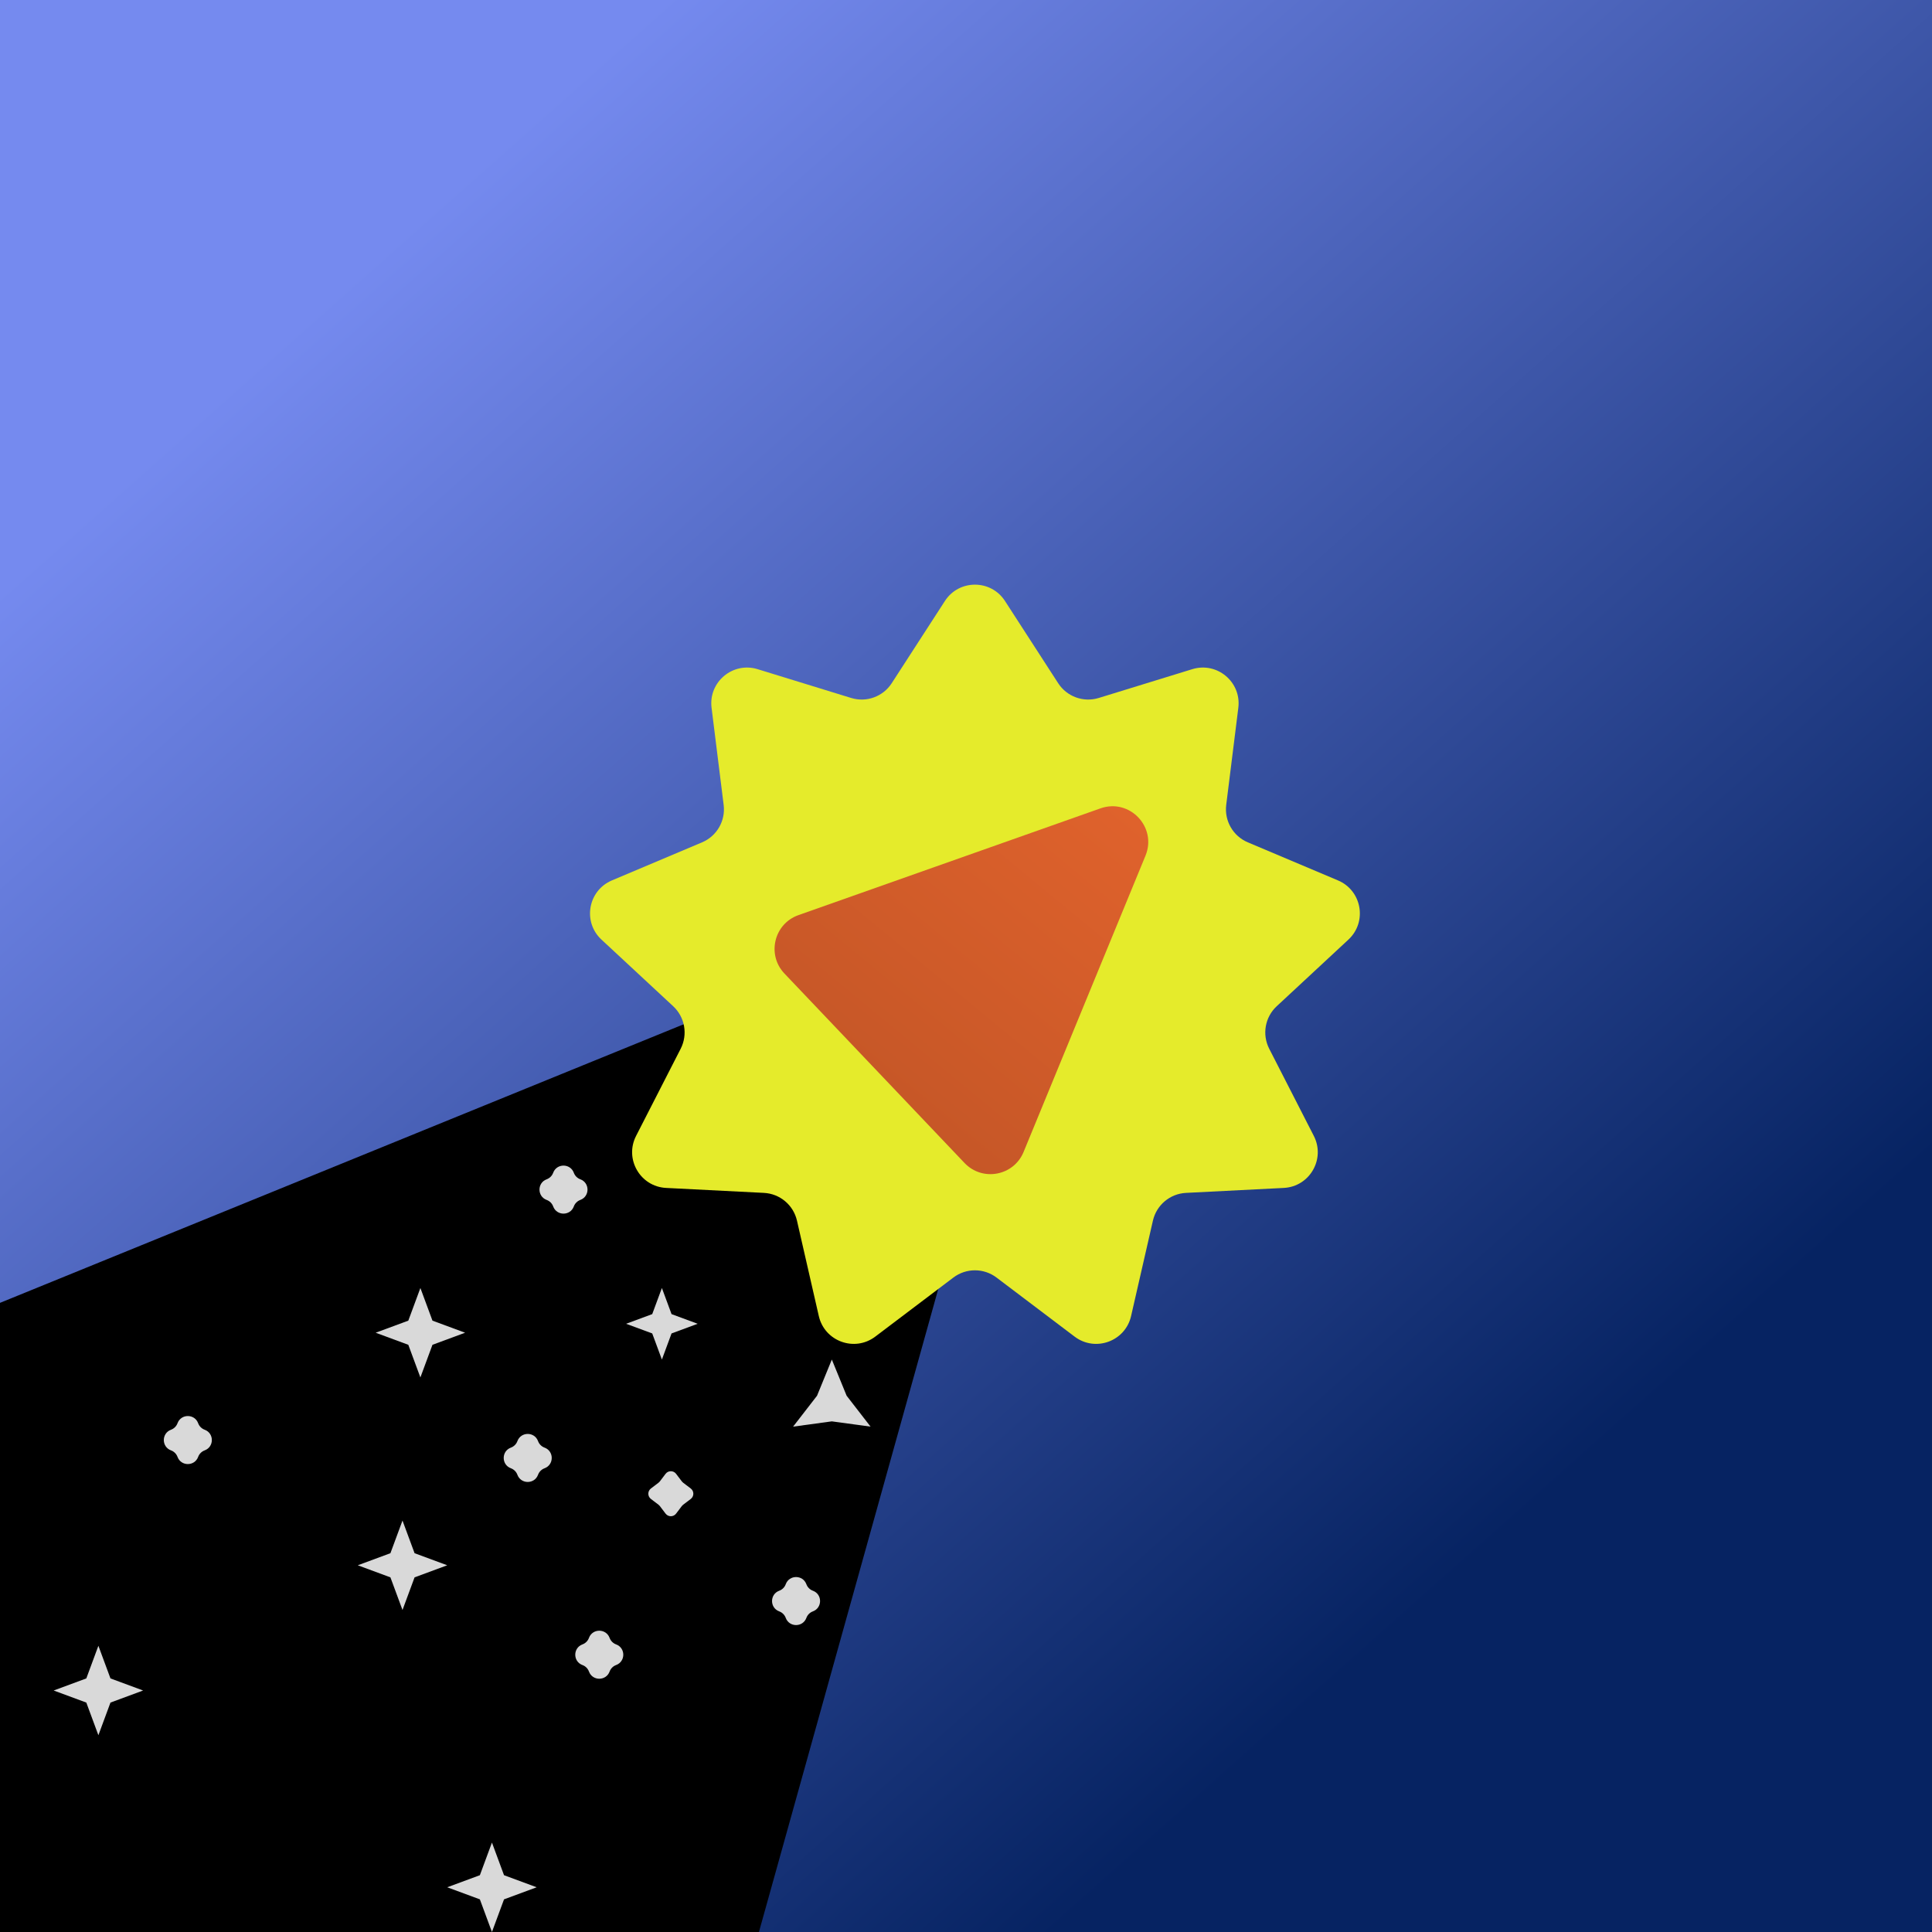
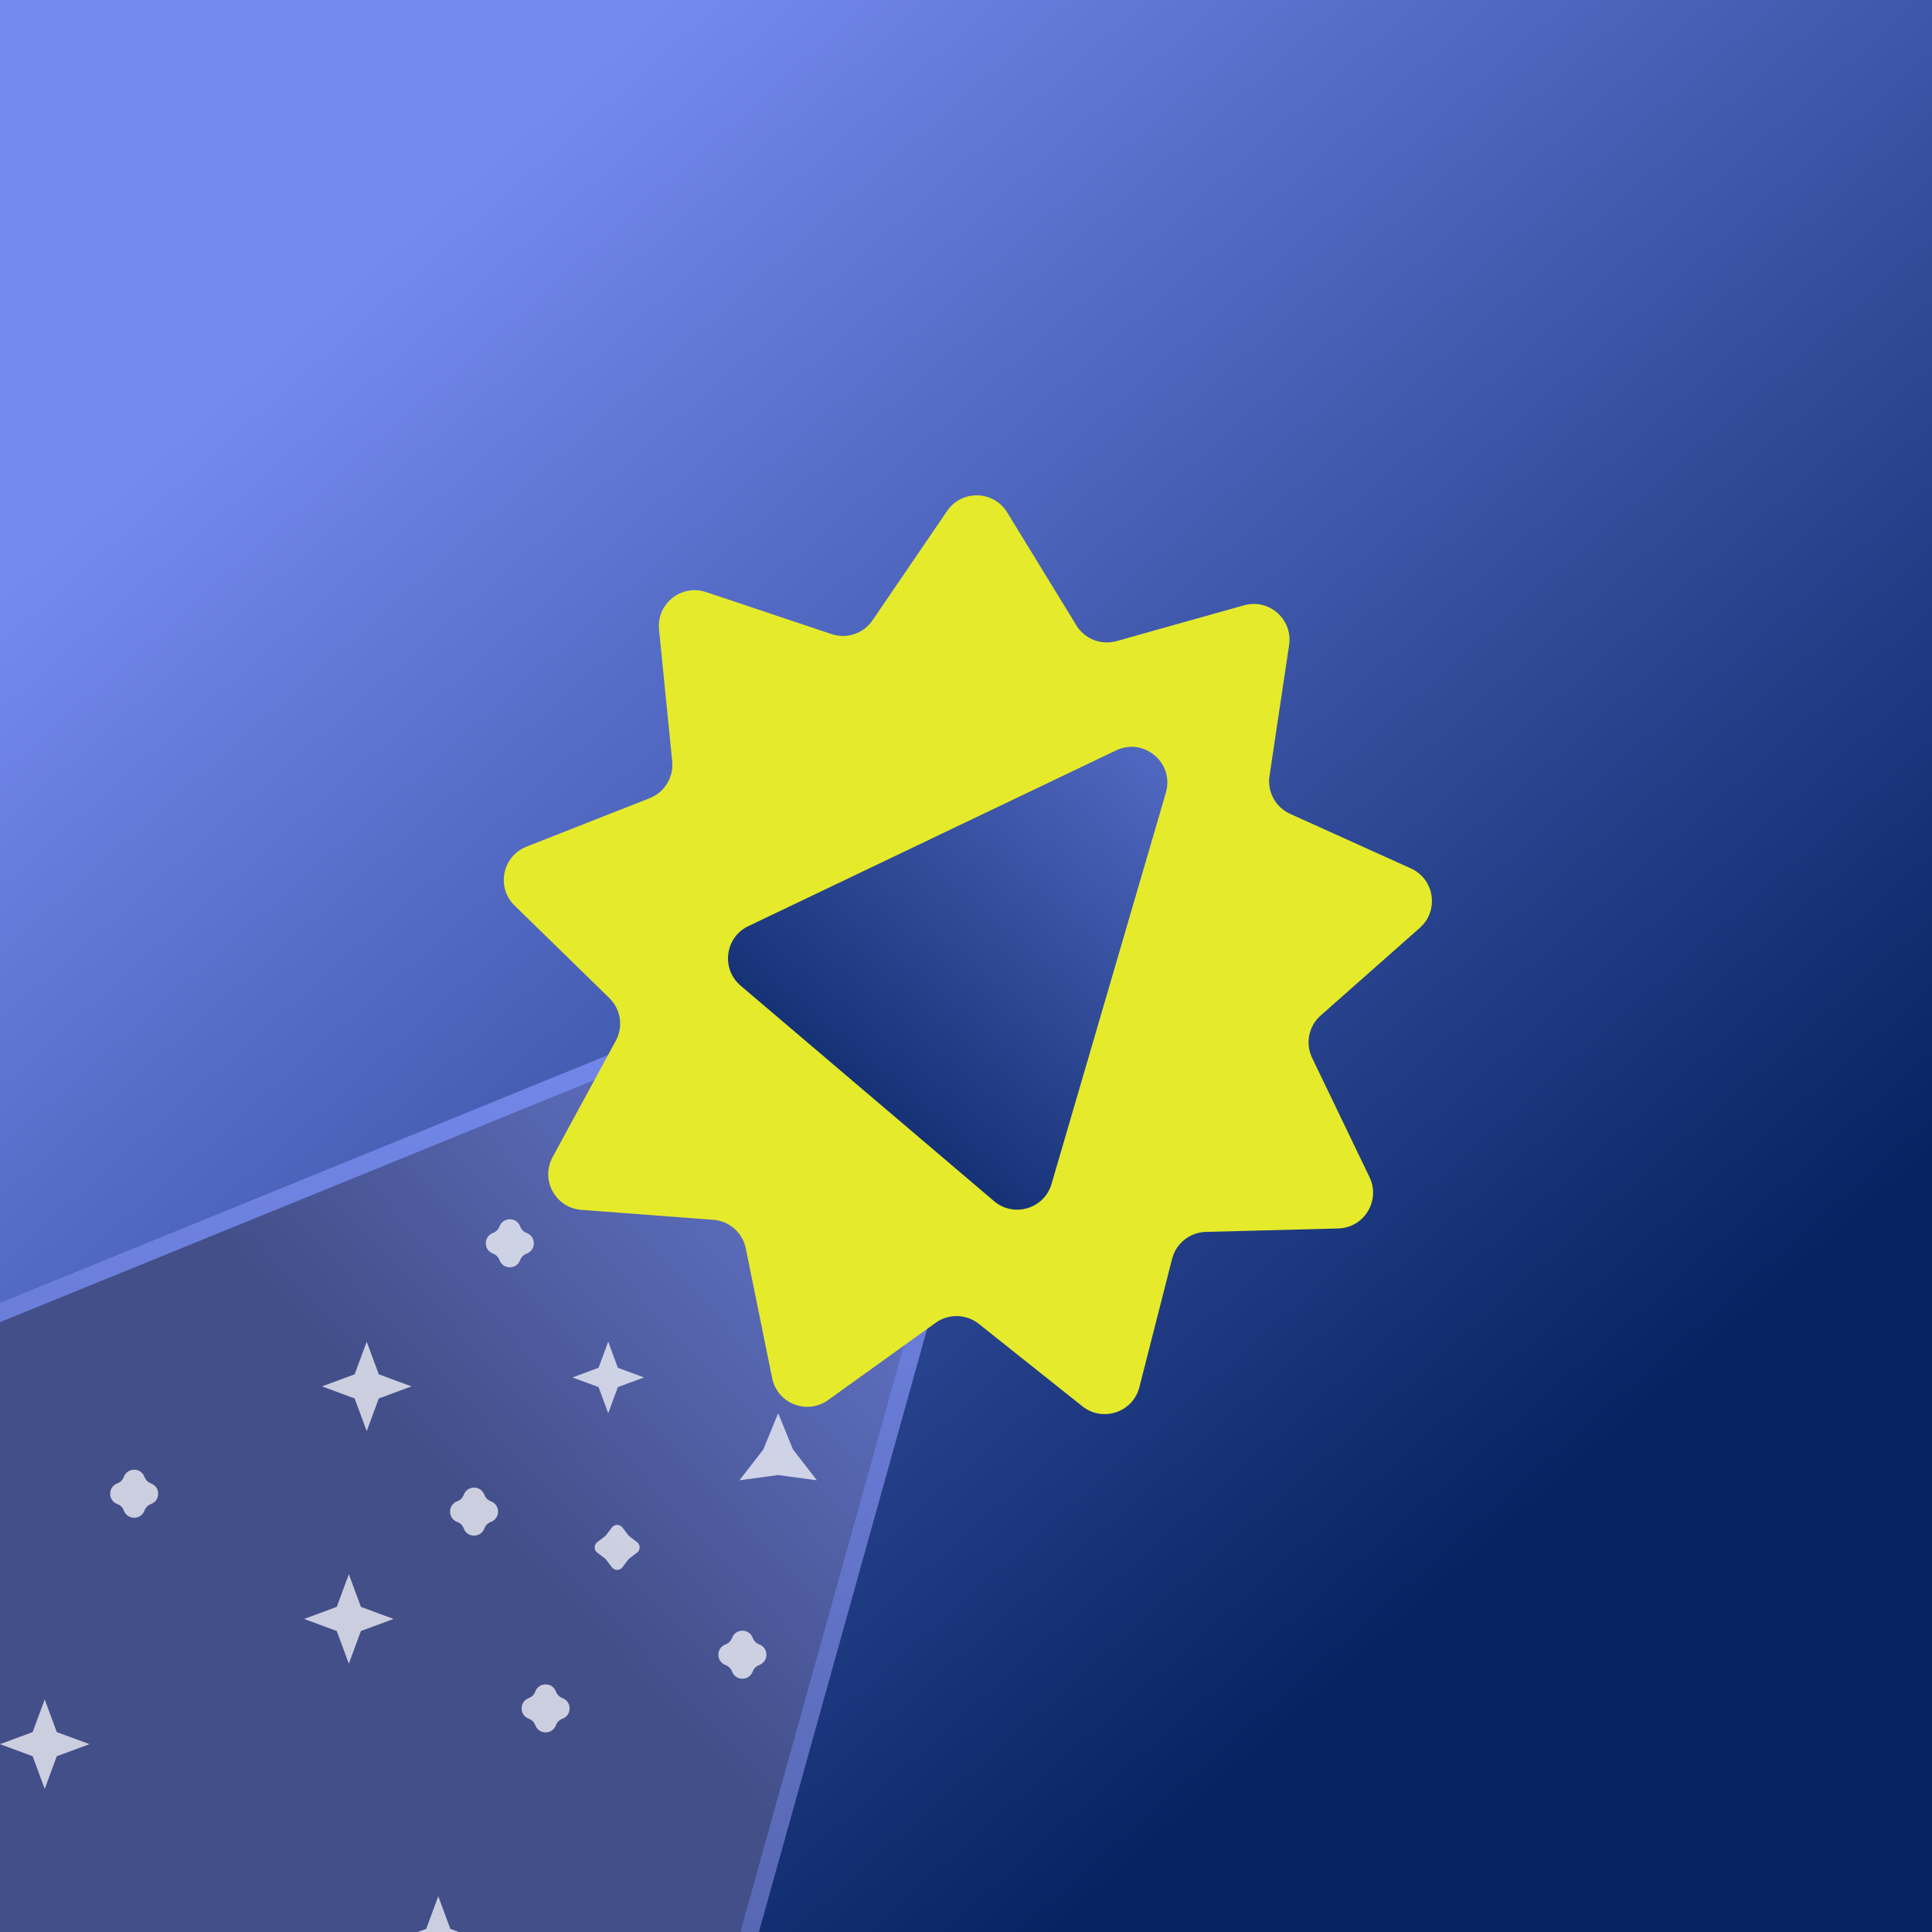
<svg xmlns="http://www.w3.org/2000/svg" width="108" height="108" viewBox="0 0 108 108" fill="none">
  <g clip-path="url(#clip0_4_227)">
    <rect width="108" height="108" fill="url(#paint0_linear_4_227)" />
-     <path d="M55.411 59.57L41.127 110.793L29.262 144.218L-19.398 110.748L-6.939 76.198L46.181 54.552L55.411 59.57Z" fill="black" stroke="black" />
-     <path d="M52.821 33.596C53.609 32.378 55.391 32.378 56.179 33.596L59.152 38.191C59.638 38.943 60.564 39.28 61.419 39.017L66.65 37.407C68.037 36.98 69.403 38.126 69.223 39.566L68.546 44.997C68.436 45.885 68.929 46.739 69.753 47.087L74.795 49.216C76.131 49.781 76.441 51.536 75.378 52.524L71.369 56.249C70.713 56.858 70.542 57.829 70.95 58.626L73.443 63.498C74.104 64.789 73.213 66.333 71.764 66.406L66.298 66.683C65.404 66.728 64.649 67.362 64.449 68.234L63.228 73.569C62.904 74.983 61.229 75.593 60.072 74.718L55.706 71.416C54.993 70.876 54.007 70.876 53.294 71.416L48.928 74.718C47.771 75.593 46.096 74.983 45.772 73.569L44.551 68.234C44.351 67.362 43.596 66.728 42.702 66.683L37.236 66.406C35.787 66.333 34.896 64.789 35.557 63.498L38.05 58.626C38.458 57.829 38.287 56.858 37.631 56.249L33.622 52.524C32.559 51.536 32.869 49.781 34.205 49.216L39.247 47.087C40.071 46.739 40.564 45.885 40.453 44.997L39.777 39.566C39.597 38.126 40.963 36.98 42.35 37.407L47.581 39.017C48.436 39.28 49.362 38.943 49.848 38.191L52.821 33.596Z" fill="#E5EB2B" />
-     <path d="M61.517 45.188C63.148 44.612 64.691 46.236 64.033 47.835L57.219 64.396C56.667 65.736 54.918 66.063 53.919 65.013L43.85 54.42C42.852 53.369 43.267 51.639 44.633 51.156L61.517 45.188Z" fill="url(#paint1_linear_4_227)" />
-     <path d="M30.923 65.559C31.121 65.024 31.879 65.024 32.077 65.559V65.559C32.139 65.728 32.272 65.861 32.441 65.923V65.923C32.976 66.121 32.976 66.879 32.441 67.077V67.077C32.272 67.139 32.139 67.272 32.077 67.441V67.441C31.879 67.976 31.121 67.976 30.923 67.441V67.441C30.861 67.272 30.728 67.139 30.559 67.077V67.077C30.024 66.879 30.024 66.121 30.559 65.923V65.923C30.728 65.861 30.861 65.728 30.923 65.559V65.559Z" fill="#D9D9D9" />
-     <path d="M46.5 76L47.327 78.022L48.665 79.75L46.5 79.455L44.335 79.75L45.673 78.022L46.5 76Z" fill="#D9D9D9" />
-     <path d="M37.206 82.388C37.354 82.193 37.646 82.193 37.794 82.388L38.116 82.813C38.137 82.839 38.161 82.863 38.187 82.884L38.612 83.206C38.807 83.354 38.807 83.646 38.612 83.794L38.187 84.116C38.161 84.137 38.137 84.161 38.116 84.187L37.794 84.612C37.646 84.807 37.354 84.807 37.206 84.612L36.884 84.187C36.863 84.161 36.839 84.137 36.813 84.116L36.388 83.794C36.193 83.646 36.193 83.354 36.388 83.206L36.813 82.884C36.839 82.863 36.863 82.839 36.884 82.813L37.206 82.388Z" fill="#D9D9D9" />
-     <path d="M23.5 72L24.175 73.825L26 74.5L24.175 75.175L23.5 77L22.825 75.175L21 74.5L22.825 73.825L23.5 72Z" fill="#D9D9D9" />
-     <path d="M37 72L37.54 73.46L39 74L37.54 74.54L37 76L36.46 74.54L35 74L36.46 73.46L37 72Z" fill="#D9D9D9" />
-     <path d="M32.923 91.559C33.121 91.024 33.879 91.024 34.077 91.559V91.559C34.139 91.728 34.272 91.861 34.441 91.923V91.923C34.976 92.121 34.976 92.879 34.441 93.077V93.077C34.272 93.139 34.139 93.272 34.077 93.441V93.441C33.879 93.976 33.121 93.976 32.923 93.441V93.441C32.861 93.272 32.728 93.139 32.559 93.077V93.077C32.024 92.879 32.024 92.121 32.559 91.923V91.923C32.728 91.861 32.861 91.728 32.923 91.559V91.559Z" fill="#D9D9D9" />
-     <path d="M9.923 79.559C10.121 79.024 10.879 79.024 11.077 79.559V79.559C11.139 79.728 11.272 79.861 11.441 79.923V79.923C11.976 80.121 11.976 80.879 11.441 81.077V81.077C11.272 81.139 11.139 81.272 11.077 81.441V81.441C10.879 81.976 10.121 81.976 9.923 81.441V81.441C9.861 81.272 9.728 81.139 9.559 81.077V81.077C9.024 80.879 9.024 80.121 9.559 79.923V79.923C9.728 79.861 9.861 79.728 9.923 79.559V79.559Z" fill="#D9D9D9" />
-     <path d="M22.5 85L23.175 86.825L25 87.5L23.175 88.175L22.5 90L21.825 88.175L20 87.5L21.825 86.825L22.5 85Z" fill="#D9D9D9" />
-     <path d="M27.5 103L28.175 104.825L30 105.5L28.175 106.175L27.5 108L26.825 106.175L25 105.5L26.825 104.825L27.5 103Z" fill="#D9D9D9" />
-     <path d="M5.5 92L6.175 93.825L8 94.5L6.175 95.175L5.5 97L4.825 95.175L3 94.5L4.825 93.825L5.5 92Z" fill="#D9D9D9" />
-     <path d="M28.923 80.559C29.121 80.024 29.879 80.024 30.077 80.559V80.559C30.139 80.728 30.272 80.861 30.441 80.923V80.923C30.976 81.121 30.976 81.879 30.441 82.077V82.077C30.272 82.139 30.139 82.272 30.077 82.441V82.441C29.879 82.976 29.121 82.976 28.923 82.441V82.441C28.861 82.272 28.728 82.139 28.559 82.077V82.077C28.024 81.879 28.024 81.121 28.559 80.923V80.923C28.728 80.861 28.861 80.728 28.923 80.559V80.559Z" fill="#D9D9D9" />
-     <path d="M43.923 88.559C44.121 88.024 44.879 88.024 45.077 88.559V88.559C45.139 88.728 45.272 88.861 45.441 88.923V88.923C45.976 89.121 45.976 89.879 45.441 90.077V90.077C45.272 90.139 45.139 90.272 45.077 90.441V90.441C44.879 90.976 44.121 90.976 43.923 90.441V90.441C43.861 90.272 43.728 90.139 43.559 90.077V90.077C43.024 89.879 43.024 89.121 43.559 88.923V88.923C43.728 88.861 43.861 88.728 43.923 88.559V88.559Z" fill="#D9D9D9" />
+     <path d="M55.411 59.57L41.127 110.793L29.262 144.218L-19.398 110.748L-6.939 76.198L46.181 54.552L55.411 59.57Z" fill="url(#paint1_linear_4_227)" stroke="url(#paint2_linear_4_227)" />
+     <path d="M52.945 28.562C53.763 27.364 55.545 27.408 56.303 28.645L60.169 34.958C60.637 35.721 61.554 36.08 62.416 35.838L69.543 33.836C70.94 33.443 72.276 34.622 72.062 36.057L70.966 43.378C70.834 44.263 71.305 45.129 72.121 45.497L78.868 48.544C80.19 49.141 80.457 50.903 79.37 51.865L73.825 56.769C73.154 57.362 72.959 58.328 73.347 59.134L76.557 65.805C77.186 67.112 76.257 68.634 74.807 68.672L67.407 68.864C66.512 68.887 65.742 69.502 65.521 70.369L63.692 77.543C63.333 78.949 61.644 79.517 60.508 78.614L54.716 74.004C54.015 73.447 53.03 73.423 52.303 73.945L46.291 78.264C45.113 79.111 43.453 78.46 43.164 77.038L41.69 69.784C41.511 68.907 40.772 68.255 39.88 68.188L32.498 67.632C31.051 67.524 30.198 65.959 30.891 64.683L34.424 58.178C34.851 57.392 34.704 56.417 34.063 55.792L28.766 50.622C27.727 49.608 28.08 47.861 29.43 47.33L36.318 44.618C37.151 44.29 37.664 43.449 37.576 42.558L36.841 35.192C36.697 33.748 38.09 32.636 39.466 33.097L46.486 35.447C47.334 35.731 48.269 35.417 48.773 34.678L52.945 28.562Z" fill="#E5EB2B" />
+     <path d="M62.391 41.947C63.951 41.201 65.658 42.653 65.173 44.312L58.782 66.182C58.376 67.573 56.671 68.083 55.567 67.144L41.401 55.099C40.297 54.16 40.526 52.396 41.834 51.771L62.391 41.947Z" fill="url(#paint3_linear_4_227)" />
+     <path d="M27.923 68.559C28.121 68.024 28.879 68.024 29.077 68.559C29.139 68.728 29.272 68.861 29.441 68.923C29.976 69.121 29.976 69.879 29.441 70.077C29.272 70.139 29.139 70.272 29.077 70.441C28.879 70.976 28.121 70.976 27.923 70.441C27.861 70.272 27.728 70.139 27.559 70.077C27.024 69.879 27.024 69.121 27.559 68.923C27.728 68.861 27.861 68.728 27.923 68.559Z" fill="white" fill-opacity="0.72" />
+     <path d="M43.5 79L44.327 81.022L45.665 82.75L43.5 82.455L41.335 82.75L42.673 81.022L43.5 79Z" fill="white" fill-opacity="0.72" />
+     <path d="M34.206 85.388C34.354 85.193 34.646 85.193 34.794 85.388L35.116 85.813C35.137 85.839 35.161 85.863 35.187 85.884L35.612 86.206C35.807 86.354 35.807 86.646 35.612 86.794L35.187 87.116C35.161 87.137 35.137 87.161 35.116 87.187L34.794 87.612C34.646 87.807 34.354 87.807 34.206 87.612L33.884 87.187C33.863 87.161 33.839 87.137 33.813 87.116L33.388 86.794C33.193 86.646 33.193 86.354 33.388 86.206L33.813 85.884C33.839 85.863 33.863 85.839 33.884 85.813L34.206 85.388Z" fill="white" fill-opacity="0.72" />
+     <path d="M20.5 75L21.175 76.825L23 77.5L21.175 78.175L20.5 80L19.825 78.175L18 77.5L19.825 76.825L20.5 75Z" fill="white" fill-opacity="0.72" />
+     <path d="M34 75L34.54 76.46L36 77L34.54 77.54L34 79L33.46 77.54L32 77L33.46 76.46L34 75Z" fill="white" fill-opacity="0.72" />
+     <path d="M29.923 94.559C30.121 94.024 30.879 94.024 31.077 94.559C31.139 94.728 31.272 94.861 31.441 94.923C31.976 95.121 31.976 95.879 31.441 96.077C31.272 96.139 31.139 96.272 31.077 96.441C30.879 96.976 30.121 96.976 29.923 96.441C29.861 96.272 29.728 96.139 29.559 96.077C29.024 95.879 29.024 95.121 29.559 94.923C29.728 94.861 29.861 94.728 29.923 94.559Z" fill="white" fill-opacity="0.72" />
+     <path d="M6.923 82.559C7.121 82.024 7.879 82.024 8.077 82.559C8.139 82.728 8.272 82.861 8.441 82.923C8.976 83.121 8.976 83.879 8.441 84.077C8.272 84.139 8.139 84.272 8.077 84.441C7.879 84.976 7.121 84.976 6.923 84.441C6.861 84.272 6.728 84.139 6.559 84.077C6.024 83.879 6.024 83.121 6.559 82.923C6.728 82.861 6.861 82.728 6.923 82.559Z" fill="white" fill-opacity="0.72" />
+     <path d="M19.5 88L20.175 89.825L22 90.5L20.175 91.175L19.5 93L18.825 91.175L17 90.5L18.825 89.825L19.5 88Z" fill="white" fill-opacity="0.72" />
+     <path d="M24.5 106L25.175 107.825L27 108.5L25.175 109.175L24.5 111L23.825 109.175L22 108.5L23.825 107.825L24.5 106Z" fill="white" fill-opacity="0.72" />
+     <path d="M2.5 95L3.175 96.825L5 97.5L3.175 98.175L2.5 100L1.825 98.175L0 97.5L1.825 96.825L2.5 95Z" fill="white" fill-opacity="0.72" />
+     <path d="M25.923 83.559C26.121 83.024 26.879 83.024 27.077 83.559C27.139 83.728 27.272 83.861 27.441 83.923C27.976 84.121 27.976 84.879 27.441 85.077C27.272 85.139 27.139 85.272 27.077 85.441C26.879 85.976 26.121 85.976 25.923 85.441C25.861 85.272 25.728 85.139 25.559 85.077C25.024 84.879 25.024 84.121 25.559 83.923C25.728 83.861 25.861 83.728 25.923 83.559Z" fill="white" fill-opacity="0.72" />
+     <path d="M40.923 91.559C41.121 91.024 41.879 91.024 42.077 91.559C42.139 91.728 42.272 91.861 42.441 91.923C42.976 92.121 42.976 92.879 42.441 93.077C42.272 93.139 42.139 93.272 42.077 93.441C41.879 93.976 41.121 93.976 40.923 93.441C40.861 93.272 40.728 93.139 40.559 93.077C40.024 92.879 40.024 92.121 40.559 91.923C40.728 91.861 40.861 91.728 40.923 91.559Z" fill="white" fill-opacity="0.72" />
  </g>
  <defs>
    <linearGradient id="paint0_linear_4_227" x1="12.5" y1="6.5" x2="100.5" y2="105.5" gradientUnits="userSpaceOnUse">
      <stop offset="0.087" stop-color="#758AEF" />
      <stop offset="0.806" stop-color="#062362" />
    </linearGradient>
-     <linearGradient id="paint1_linear_4_227" x1="63.5" y1="40.5" x2="9.5" y2="106" gradientUnits="userSpaceOnUse">
-       <stop stop-color="#E4642D" />
-       <stop offset="1" stop-color="#7E3719" />
+     <linearGradient id="paint1_linear_4_227" x1="59" y1="50.5" x2="25" y2="82.5" gradientUnits="userSpaceOnUse">
+       <stop stop-color="#758AEF" />
+       <stop offset="1" stop-color="#434F89" />
+     </linearGradient>
+     <linearGradient id="paint2_linear_4_227" x1="18" y1="54" x2="18" y2="145" gradientUnits="userSpaceOnUse">
+       <stop stop-color="#758AEF" />
+       <stop offset="1" stop-color="#434F89" />
+     </linearGradient>
+     <linearGradient id="paint3_linear_4_227" x1="74.5" y1="30" x2="44" y2="66.5" gradientUnits="userSpaceOnUse">
+       <stop stop-color="#758AEF" />
+       <stop offset="1" stop-color="#062362" />
    </linearGradient>
    <clipPath id="clip0_4_227">
      <rect width="108" height="108" fill="white" />
    </clipPath>
  </defs>
</svg>
